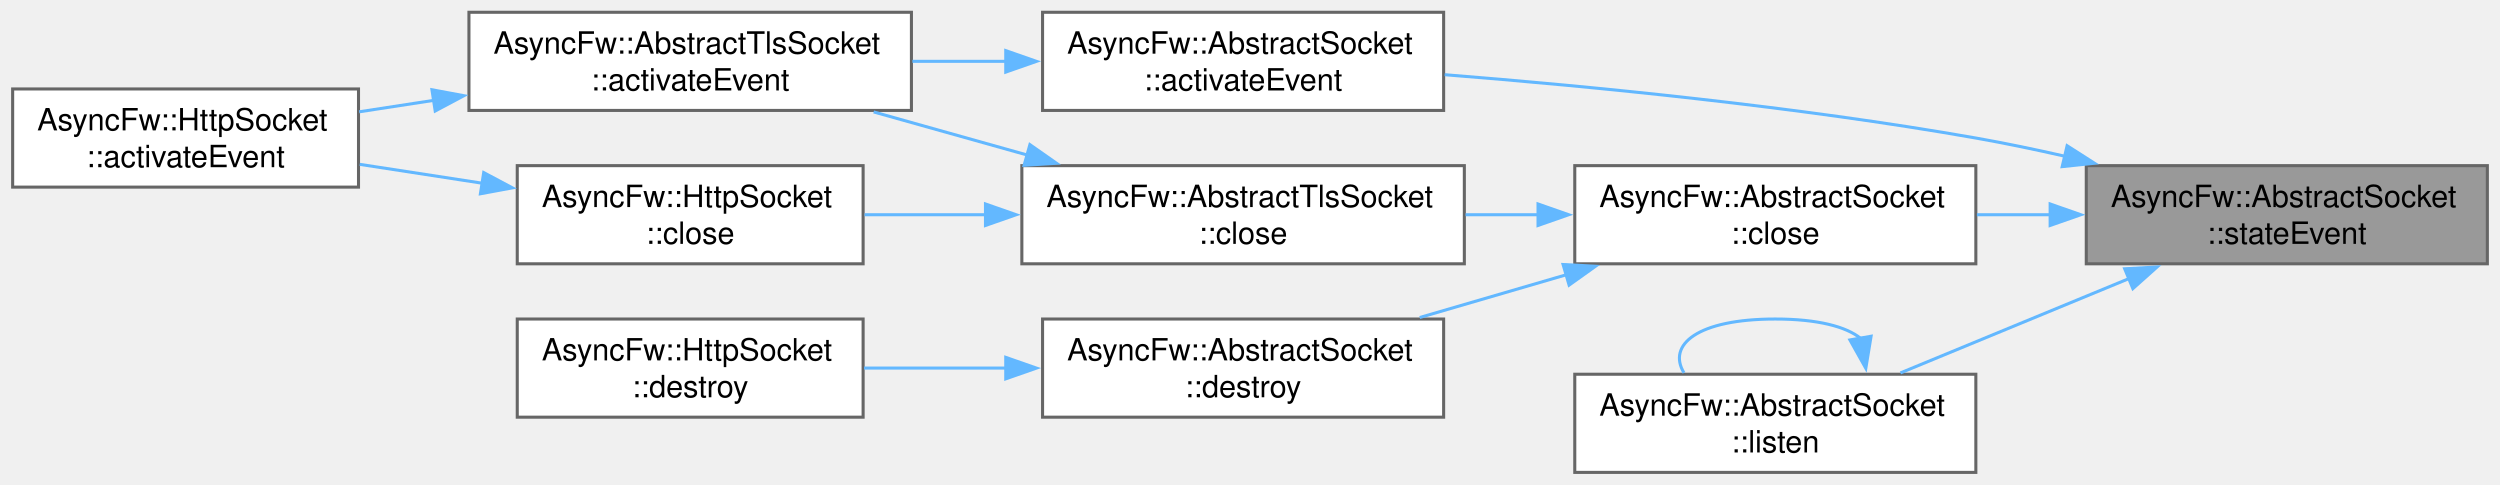
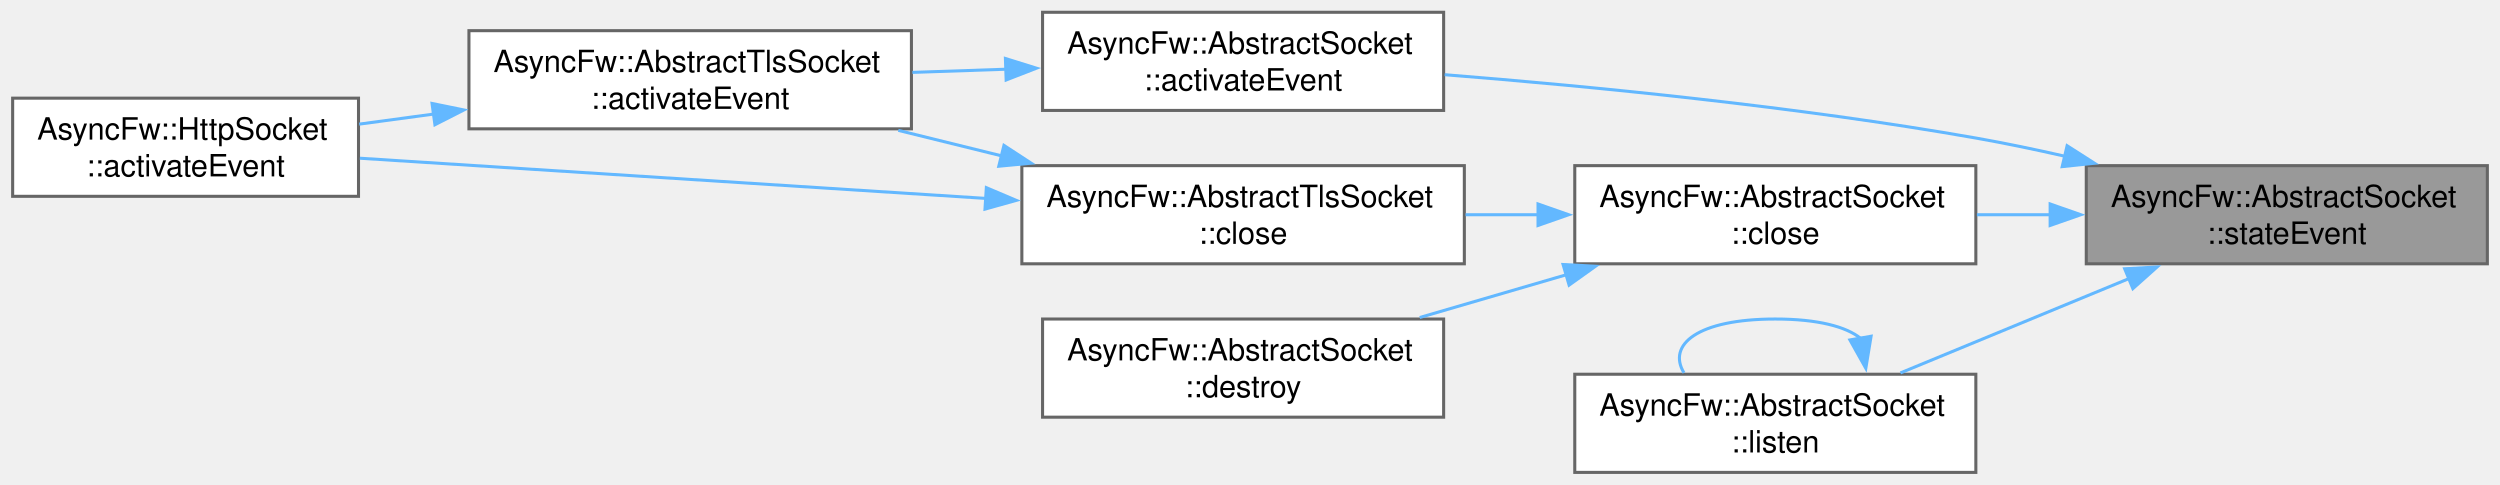
<svg xmlns="http://www.w3.org/2000/svg" xmlns:xlink="http://www.w3.org/1999/xlink" width="815pt" height="158pt" viewBox="0.00 0.00 814.75 158.00">
  <g id="graph0" class="graph" transform="scale(1 1) rotate(0) translate(4 154)">
    <g id="Node000001" class="node">
      <g id="a_Node000001">
        <a xlink:title="Called when the connection state changes.">
          <polygon fill="#999999" stroke="#666666" points="806.75,-100 676,-100 676,-68 806.75,-68 806.75,-100" />
          <text text-anchor="start" x="684" y="-86.5" font-family="Helvetica,sans-Serif" font-size="10.00">AsyncFw::AbstractSocket</text>
          <text text-anchor="middle" x="741.38" y="-74.5" font-family="Helvetica,sans-Serif" font-size="10.00">::stateEvent</text>
        </a>
      </g>
    </g>
    <g id="Node000002" class="node">
      <g id="a_Node000002">
        <a xlink:href="classAsyncFw_1_1AbstractSocket.html#aac7ad6c4f9815d9b8b0817d38864d06d" target="_top" xlink:title="Called when established connection.">
          <polygon fill="white" stroke="#666666" points="466.5,-150 335.75,-150 335.75,-118 466.5,-118 466.5,-150" />
          <text text-anchor="start" x="343.75" y="-136.5" font-family="Helvetica,sans-Serif" font-size="10.00">AsyncFw::AbstractSocket</text>
          <text text-anchor="middle" x="401.12" y="-124.5" font-family="Helvetica,sans-Serif" font-size="10.00">::activateEvent</text>
        </a>
      </g>
    </g>
    <g id="edge1_Node000001_Node000002" class="edge">
      <g id="a_edge1_Node000001_Node000002">
        <a xlink:title=" ">
          <path fill="none" stroke="#63b8ff" d="M669.23,-103.02C659.45,-105.25 649.51,-107.32 640,-109 581.83,-119.25 514.86,-125.83 466.83,-129.65" />
          <polygon fill="#63b8ff" stroke="#63b8ff" points="669.75,-106.49 678.68,-100.79 668.15,-99.68 669.75,-106.49" />
        </a>
      </g>
    </g>
    <g id="Node000005" class="node">
      <g id="a_Node000005">
        <a xlink:href="classAsyncFw_1_1AbstractSocket.html#a77c0a9ea7c5061c406673bbe8b18d60d" target="_top" xlink:title="Closes the network connection and unsubscribes from thread polling events.">
          <polygon fill="white" stroke="#666666" points="640,-100 509.25,-100 509.25,-68 640,-68 640,-100" />
          <text text-anchor="start" x="517.25" y="-86.5" font-family="Helvetica,sans-Serif" font-size="10.00">AsyncFw::AbstractSocket</text>
          <text text-anchor="middle" x="574.62" y="-74.5" font-family="Helvetica,sans-Serif" font-size="10.00">::close</text>
        </a>
      </g>
    </g>
    <g id="edge4_Node000001_Node000005" class="edge">
      <g id="a_edge4_Node000001_Node000005">
        <a xlink:title=" ">
          <path fill="none" stroke="#63b8ff" d="M664.44,-84C656.39,-84 648.26,-84 640.35,-84" />
          <polygon fill="#63b8ff" stroke="#63b8ff" points="664.22,-87.5 674.22,-84 664.22,-80.5 664.22,-87.5" />
        </a>
      </g>
    </g>
-     <g id="Node000010" class="node">
-       <g id="a_Node000010">
+     <g id="Node000008" class="node">
+       <g id="a_Node000008">
        <a xlink:href="classAsyncFw_1_1AbstractSocket.html#a426c3b10de20344079571d6708f096ca" target="_top" xlink:title="Listen for incoming connections on address and port.">
          <polygon fill="white" stroke="#666666" points="640,-32 509.25,-32 509.25,0 640,0 640,-32" />
          <text text-anchor="start" x="517.25" y="-18.5" font-family="Helvetica,sans-Serif" font-size="10.00">AsyncFw::AbstractSocket</text>
          <text text-anchor="middle" x="574.62" y="-6.5" font-family="Helvetica,sans-Serif" font-size="10.00">::listen</text>
        </a>
      </g>
    </g>
-     <g id="edge11_Node000001_Node000010" class="edge">
-       <g id="a_edge11_Node000001_Node000010">
+     <g id="edge9_Node000001_Node000008" class="edge">
+       <g id="a_edge9_Node000001_Node000008">
        <a xlink:title=" ">
          <path fill="none" stroke="#63b8ff" d="M690.16,-63.28C666.18,-53.38 637.89,-41.7 615.42,-32.43" />
          <polygon fill="#63b8ff" stroke="#63b8ff" points="688.52,-66.38 699.09,-66.96 691.19,-59.91 688.52,-66.38" />
        </a>
      </g>
    </g>
    <g id="Node000003" class="node">
      <g id="a_Node000003">
        <a xlink:href="classAsyncFw_1_1AbstractTlsSocket.html#a57ac6daff9926cf631abcd1e19073cc8" target="_top" xlink:title="Called when established connection.">
-           <polygon fill="white" stroke="#666666" points="293,-150 148.75,-150 148.75,-118 293,-118 293,-150" />
-           <text text-anchor="start" x="156.75" y="-136.5" font-family="Helvetica,sans-Serif" font-size="10.00">AsyncFw::AbstractTlsSocket</text>
-           <text text-anchor="middle" x="220.88" y="-124.5" font-family="Helvetica,sans-Serif" font-size="10.00">::activateEvent</text>
+           <polygon fill="white" stroke="#666666" points="293,-144 148.75,-144 148.75,-112 293,-112 293,-144" />
+           <text text-anchor="start" x="156.75" y="-130.5" font-family="Helvetica,sans-Serif" font-size="10.00">AsyncFw::AbstractTlsSocket</text>
+           <text text-anchor="middle" x="220.88" y="-118.5" font-family="Helvetica,sans-Serif" font-size="10.00">::activateEvent</text>
        </a>
      </g>
    </g>
    <g id="edge2_Node000002_Node000003" class="edge">
      <g id="a_edge2_Node000002_Node000003">
        <a xlink:title=" ">
-           <path fill="none" stroke="#63b8ff" d="M323.93,-134C313.77,-134 303.38,-134 293.31,-134" />
-           <polygon fill="#63b8ff" stroke="#63b8ff" points="323.75,-137.5 333.75,-134 323.75,-130.5 323.75,-137.5" />
+           <path fill="none" stroke="#63b8ff" d="M323.93,-131.44C313.77,-131.09 303.38,-130.74 293.31,-130.4" />
+           <polygon fill="#63b8ff" stroke="#63b8ff" points="323.64,-134.93 333.76,-131.77 323.88,-127.93 323.64,-134.93" />
        </a>
      </g>
    </g>
    <g id="Node000004" class="node">
      <g id="a_Node000004">
        <a xlink:href="classAsyncFw_1_1HttpSocket.html#ad51bb1bf5880c3037c7ad70231c0767d" target="_top" xlink:title="Called when established connection.">
-           <polygon fill="white" stroke="#666666" points="112.75,-125 0,-125 0,-93 112.75,-93 112.75,-125" />
-           <text text-anchor="start" x="8" y="-111.5" font-family="Helvetica,sans-Serif" font-size="10.00">AsyncFw::HttpSocket</text>
-           <text text-anchor="middle" x="56.38" y="-99.5" font-family="Helvetica,sans-Serif" font-size="10.00">::activateEvent</text>
+           <polygon fill="white" stroke="#666666" points="112.75,-122 0,-122 0,-90 112.75,-90 112.75,-122" />
+           <text text-anchor="start" x="8" y="-108.5" font-family="Helvetica,sans-Serif" font-size="10.00">AsyncFw::HttpSocket</text>
+           <text text-anchor="middle" x="56.38" y="-96.5" font-family="Helvetica,sans-Serif" font-size="10.00">::activateEvent</text>
        </a>
      </g>
    </g>
    <g id="edge3_Node000003_Node000004" class="edge">
      <g id="a_edge3_Node000003_Node000004">
        <a xlink:title=" ">
-           <path fill="none" stroke="#63b8ff" d="M137.35,-121.3C129.09,-120.03 120.85,-118.76 112.96,-117.55" />
-           <polygon fill="#63b8ff" stroke="#63b8ff" points="136.69,-124.74 147.1,-122.8 137.75,-117.82 136.69,-124.74" />
+           <path fill="none" stroke="#63b8ff" d="M137.35,-116.83C129.09,-115.71 120.85,-114.59 112.96,-113.53" />
+           <polygon fill="#63b8ff" stroke="#63b8ff" points="136.72,-120.27 147.1,-118.15 137.66,-113.34 136.72,-120.27" />
        </a>
      </g>
    </g>
    <g id="Node000006" class="node">
      <g id="a_Node000006">
        <a xlink:href="classAsyncFw_1_1AbstractTlsSocket.html#a46dbd8e4895445214a4f46ee46433d6c" target="_top" xlink:title="Closes the network connection and unsubscribes from thread polling events.">
          <polygon fill="white" stroke="#666666" points="473.25,-100 329,-100 329,-68 473.25,-68 473.25,-100" />
          <text text-anchor="start" x="337" y="-86.5" font-family="Helvetica,sans-Serif" font-size="10.00">AsyncFw::AbstractTlsSocket</text>
          <text text-anchor="middle" x="401.12" y="-74.5" font-family="Helvetica,sans-Serif" font-size="10.00">::close</text>
        </a>
      </g>
    </g>
    <g id="edge5_Node000005_Node000006" class="edge">
      <g id="a_edge5_Node000005_Node000006">
        <a xlink:title=" ">
          <path fill="none" stroke="#63b8ff" d="M497.35,-84C489.47,-84 481.48,-84 473.65,-84" />
          <polygon fill="#63b8ff" stroke="#63b8ff" points="497.27,-87.5 507.27,-84 497.27,-80.5 497.27,-87.5" />
        </a>
      </g>
    </g>
-     <g id="Node000008" class="node">
-       <g id="a_Node000008">
+     <g id="Node000007" class="node">
+       <g id="a_Node000007">
        <a xlink:href="classAsyncFw_1_1AbstractSocket.html#a73a200f0008dbf9f820bdb2b8a0054cf" target="_top" xlink:title="Schedules the socket for deferred asynchronous destruction.">
          <polygon fill="white" stroke="#666666" points="466.5,-50 335.75,-50 335.75,-18 466.5,-18 466.5,-50" />
          <text text-anchor="start" x="343.75" y="-36.5" font-family="Helvetica,sans-Serif" font-size="10.00">AsyncFw::AbstractSocket</text>
          <text text-anchor="middle" x="401.12" y="-24.5" font-family="Helvetica,sans-Serif" font-size="10.00">::destroy</text>
        </a>
      </g>
    </g>
-     <g id="edge9_Node000005_Node000008" class="edge">
-       <g id="a_edge9_Node000005_Node000008">
+     <g id="edge8_Node000005_Node000007" class="edge">
+       <g id="a_edge8_Node000005_Node000007">
        <a xlink:title=" ">
          <path fill="none" stroke="#63b8ff" d="M506.66,-64.48C490.8,-59.85 474.04,-54.97 458.7,-50.49" />
          <polygon fill="#63b8ff" stroke="#63b8ff" points="505.44,-67.77 516.02,-67.2 507.4,-61.05 505.44,-67.77" />
        </a>
      </g>
    </g>
    <g id="edge6_Node000006_Node000003" class="edge">
      <g id="a_edge6_Node000006_Node000003">
        <a xlink:title=" ">
-           <path fill="none" stroke="#63b8ff" d="M331,-103.39C314.38,-108.05 296.78,-112.99 280.68,-117.51" />
-           <polygon fill="#63b8ff" stroke="#63b8ff" points="331.62,-106.85 340.3,-100.78 329.73,-100.11 331.62,-106.85" />
+           <path fill="none" stroke="#63b8ff" d="M322.39,-103.19C311.17,-105.96 299.7,-108.79 288.72,-111.5" />
+           <polygon fill="#63b8ff" stroke="#63b8ff" points="323.16,-106.6 332.03,-100.81 321.48,-99.81 323.16,-106.6" />
        </a>
      </g>
    </g>
-     <g id="Node000007" class="node">
-       <g id="a_Node000007">
-         <a xlink:href="classAsyncFw_1_1HttpSocket.html#a96932e5f6b5f84c4f204b0e6e4ef8472" target="_top" xlink:title="Closes the network connection and unsubscribes from thread polling events.">
-           <polygon fill="white" stroke="#666666" points="277.25,-100 164.5,-100 164.5,-68 277.25,-68 277.25,-100" />
-           <text text-anchor="start" x="172.5" y="-86.5" font-family="Helvetica,sans-Serif" font-size="10.00">AsyncFw::HttpSocket</text>
-           <text text-anchor="middle" x="220.88" y="-74.5" font-family="Helvetica,sans-Serif" font-size="10.00">::close</text>
+     <g id="edge7_Node000006_Node000004" class="edge">
+       <g id="a_edge7_Node000006_Node000004">
+         <a xlink:title=" ">
+           <path fill="none" stroke="#63b8ff" d="M317.54,-89.3C254.24,-93.36 168.61,-98.86 113.19,-102.42" />
+           <polygon fill="#63b8ff" stroke="#63b8ff" points="317.42,-92.82 327.18,-88.68 316.98,-85.83 317.42,-92.82" />
        </a>
      </g>
    </g>
-     <g id="edge7_Node000006_Node000007" class="edge">
-       <g id="a_edge7_Node000006_Node000007">
-         <a xlink:title=" ">
-           <path fill="none" stroke="#63b8ff" d="M317.43,-84C303.98,-84 290.33,-84 277.73,-84" />
-           <polygon fill="#63b8ff" stroke="#63b8ff" points="317.14,-87.5 327.14,-84 317.14,-80.5 317.14,-87.5" />
-         </a>
-       </g>
-     </g>
-     <g id="edge8_Node000007_Node000004" class="edge">
-       <g id="a_edge8_Node000007_Node000004">
-         <a xlink:title=" ">
-           <path fill="none" stroke="#63b8ff" d="M153.35,-94.23C139.99,-96.29 126.09,-98.43 113.15,-100.42" />
-           <polygon fill="#63b8ff" stroke="#63b8ff" points="153.56,-97.74 162.91,-92.76 152.49,-90.83 153.56,-97.74" />
-         </a>
-       </g>
-     </g>
-     <g id="Node000009" class="node">
-       <g id="a_Node000009">
-         <a xlink:href="classAsyncFw_1_1HttpSocket.html#a8268467d3581a4d393e9ccd288de32ff" target="_top" xlink:title="Schedules the socket for deferred asynchronous destruction.">
-           <polygon fill="white" stroke="#666666" points="277.25,-50 164.5,-50 164.5,-18 277.25,-18 277.25,-50" />
-           <text text-anchor="start" x="172.5" y="-36.5" font-family="Helvetica,sans-Serif" font-size="10.00">AsyncFw::HttpSocket</text>
-           <text text-anchor="middle" x="220.88" y="-24.5" font-family="Helvetica,sans-Serif" font-size="10.00">::destroy</text>
-         </a>
-       </g>
-     </g>
-     <g id="edge10_Node000008_Node000009" class="edge">
-       <g id="a_edge10_Node000008_Node000009">
-         <a xlink:title=" ">
-           <path fill="none" stroke="#63b8ff" d="M324.03,-34C308.43,-34 292.29,-34 277.57,-34" />
-           <polygon fill="#63b8ff" stroke="#63b8ff" points="323.75,-37.5 333.75,-34 323.75,-30.5 323.75,-37.5" />
-         </a>
-       </g>
-     </g>
-     <g id="edge12_Node000010_Node000010" class="edge">
-       <g id="a_edge12_Node000010_Node000010">
+     <g id="edge10_Node000008_Node000008" class="edge">
+       <g id="a_edge10_Node000008_Node000008">
        <a xlink:title=" ">
          <path fill="none" stroke="#63b8ff" d="M602.41,-43.71C597.78,-47.48 588.52,-50 574.62,-50 549.22,-50 539.3,-41.58 544.86,-32.44" />
          <polygon fill="#63b8ff" stroke="#63b8ff" points="605.85,-44.39 604.13,-33.93 598.95,-43.18 605.85,-44.39" />
        </a>
      </g>
    </g>
  </g>
</svg>
